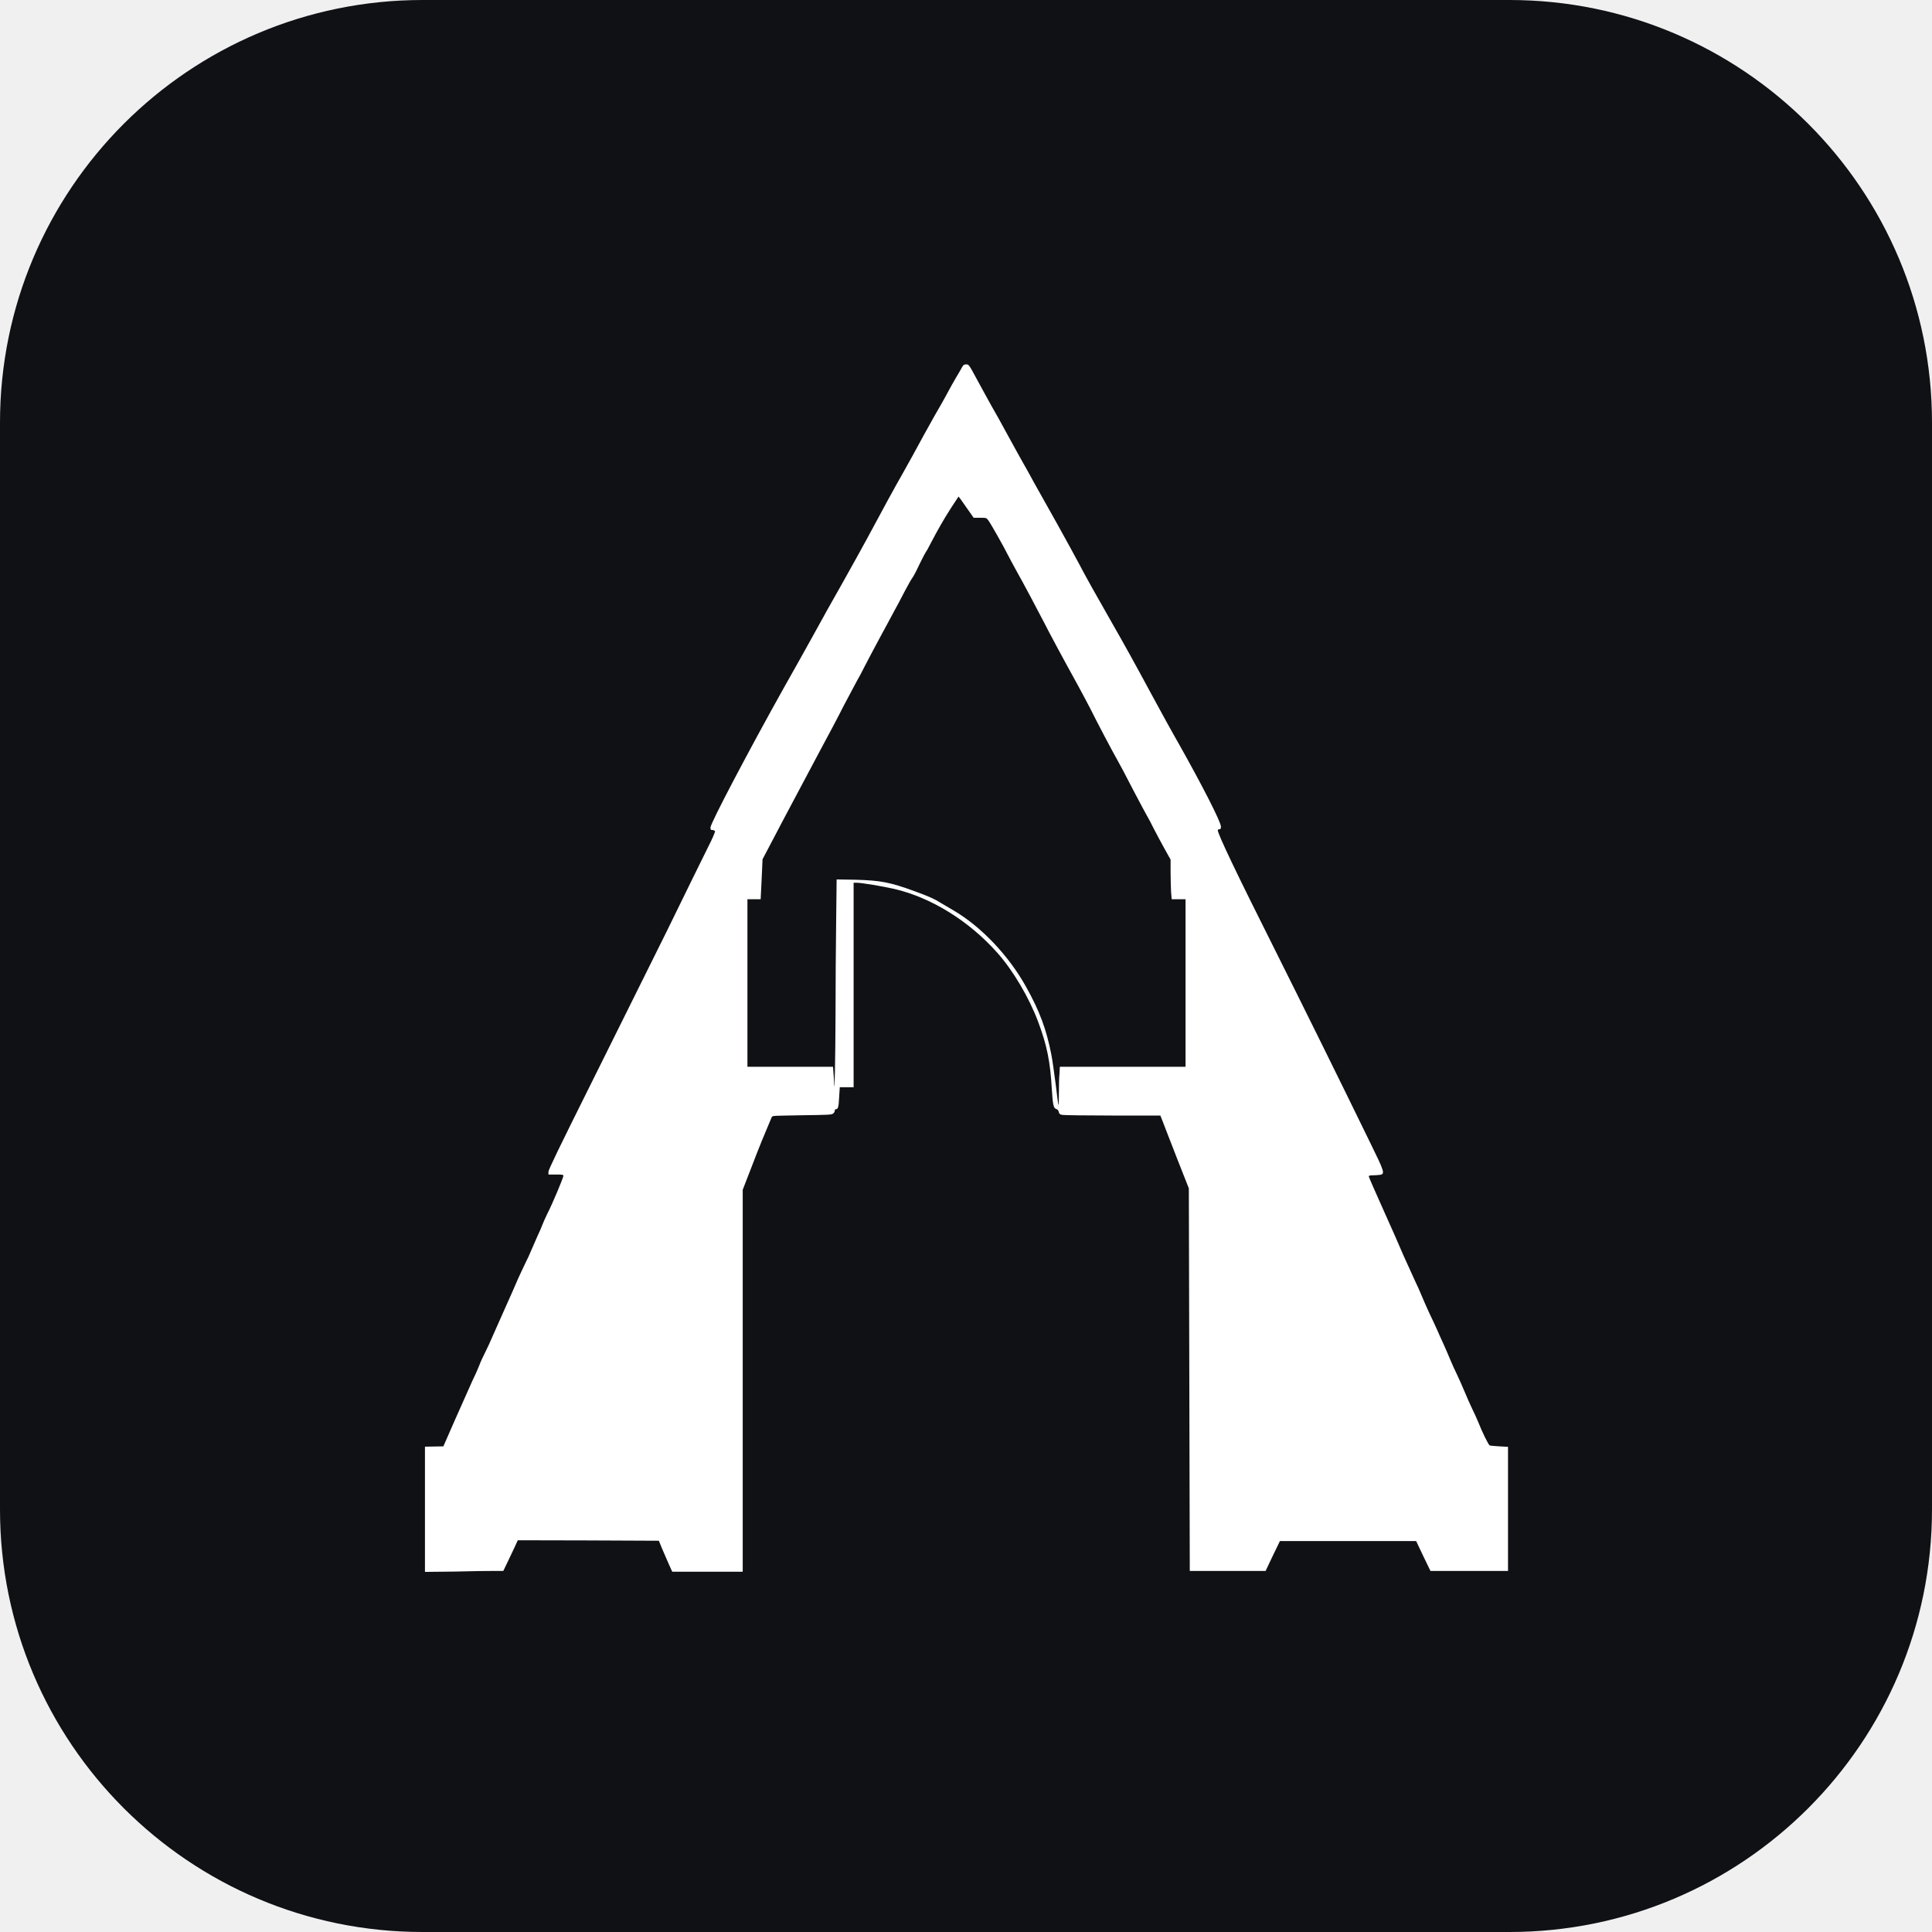
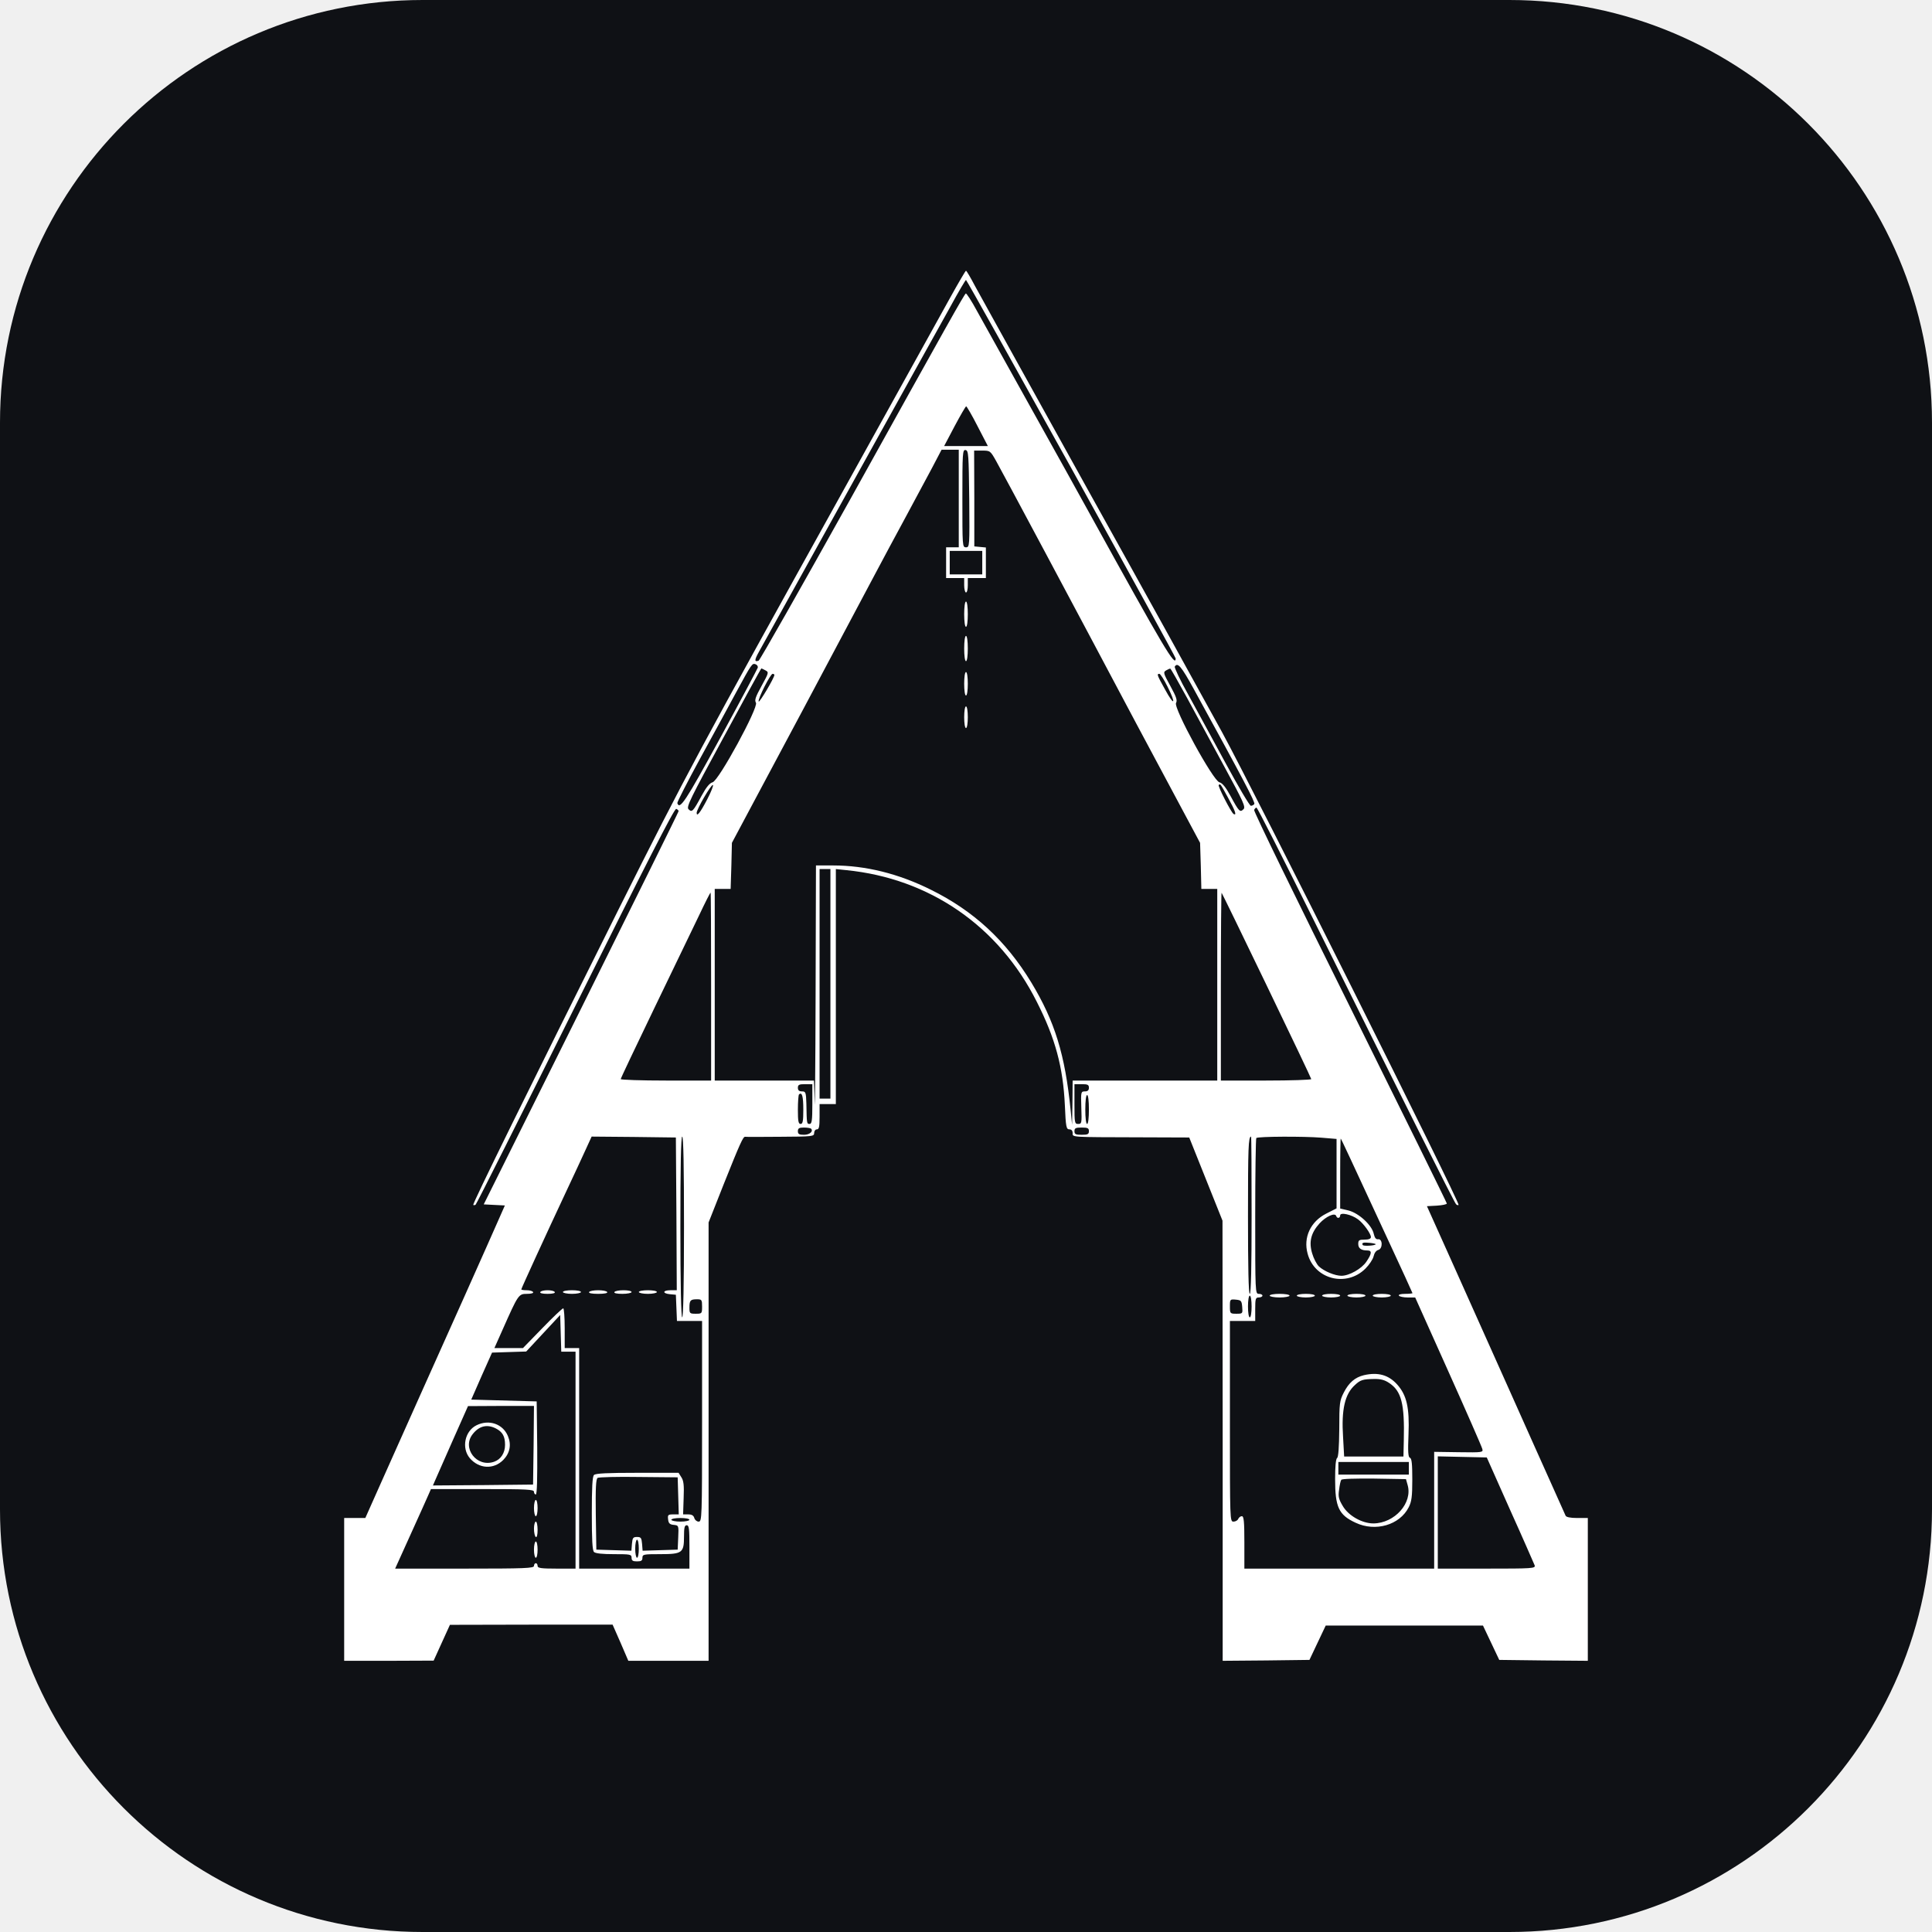
<svg xmlns="http://www.w3.org/2000/svg" width="256" height="256" viewBox="0 0 256 256" fill="none">
  <rect width="256" height="256" rx="56" fill="#0f1115" />
-   <path transform="translate(21.291 22.438) scale(0.20844)" d="M509.6 125.5C509.2 126.4 507.3 129.5 505.6 132.4 503.9 135.3 501.6 139.4 500.5 141.5 499.4 143.6 497.3 147.4 495.9 149.8 494.4 152.3 489.6 160.8 485.2 168.8 480.9 176.8 475 187.5 472 192.8 466.6 202.2 458.4 217.3 448.8 235.2 446 240.4 439.1 252.8 433.5 262.8 427.9 272.6 419.3 288 414.4 297 409.5 305.9 401.3 320.5 396.2 329.5 374.1 369 349.5 415.7 349.5 418.4 349.5 419.8 349.7 420 350.8 420 351.5 420 352.2 420.4 352.4 420.8 352.5 421.2 350.8 425.4 348.1 430.6 345.6 435.6 333.6 460 321.5 484.8 309.2 509.5 287.4 553.5 272.9 582.6 253.2 622.1 246.5 636 246.5 637.2L246.5 639L251.2 639C255.2 639 256 639.1 256 639.8 256 641 249.1 657.5 245.7 664.1 244.7 666.1 243.4 669.1 242.7 670.8 242.1 672.4 240.7 675.8 239.5 678.2 238.4 680.7 236.7 684.6 235.7 686.9 234.8 689.2 233 693 231.8 695.4 230.6 697.8 228.6 702.2 227.2 705.2 226 708.2 222.2 716.6 219 723.8 215.8 730.9 212.2 739 211 741.8 209.9 744.5 207.8 749 206.5 751.6 205.1 754.3 203.3 758.2 202.5 760.4 201.7 762.5 199.8 766.8 198.2 770 196.8 773.1 192 783.9 187.6 793.8L179.7 811.8L173.9 811.9L168 812L168 851.9L168 891.6L186.9 891.4C197.2 891.1 208.4 891 211.8 891L217.8 891L220.4 885.6C221.8 882.6 223.9 878.3 225 875.9L227 871.5L271.8 871.6L316.7 871.8L318.6 876.5C319.7 879.1 321.6 883.5 322.9 886.4L325.2 891.5L347.6 891.5L370 891.5L370 770.1L370 648.7L375.7 634C380.2 622.1 384.2 612.5 388.4 602.6 388.5 602.2 389.1 601.9 389.7 601.8 390.2 601.6 398.8 601.5 408.7 601.3 424.9 601.1 426.6 601 427.5 600.2 428.1 599.8 428.5 599 428.5 598.4 428.5 597.9 428.8 597.5 429.2 597.5 430.6 597.5 431 596.1 431.3 589.8L431.7 583.5L436.1 583.5L440.5 583.5L440.5 518.5L440.5 453.5L442.4 453.5C445.5 453.5 459.2 455.8 466.2 457.4 489.9 462.9 514 477.9 531.9 498.1 541.9 509.3 552.2 526.8 557.8 541.9 563.4 556.8 565.5 567.1 566.5 584.8 567.1 594.6 567.6 596.8 569.2 597.3 570 597.5 570.6 598.1 570.9 599.1 571.2 600.5 571.6 600.8 573.2 601.1 574.4 601.3 588.8 601.5 605.4 601.5L635.5 601.5L637 605.3C637.8 607.5 641.9 617.9 646 628.5L653.6 647.8L653.9 769.4L654.2 891L678.2 891L702.4 891L706.9 881.5L711.5 872L754.8 872L798.1 872L802.6 881.5L807.2 891L831.9 891L856.5 891L856.5 851.6L856.5 812.1L851 811.8C848 811.6 845.2 811.4 844.9 811.2 844.1 811 840.1 802.8 837.5 796.2 836.7 794.2 835 790.5 833.8 788.1 832.6 785.7 830.4 780.6 828.8 776.8 827.2 773 825 768 823.9 765.8 822.8 763.5 821 759.7 820 757.2 819 754.8 817 750.1 815.6 747 814.1 743.8 812.2 739.5 811.2 737.2 810.2 735 808 730.2 806.2 726.5 804.5 722.8 802.4 718 801.6 716 800.8 714 798.8 709.5 797.2 706.2 795.7 703 792.6 696 790.2 690.8 788 685.5 782.1 672.2 777.1 661.1 772.1 650 768 640.6 768 640.2 768 639.7 768.7 639.5 770.7 639.5 772.1 639.5 774.1 639.3 775.2 639.2 778.4 638.6 778 637.3 768.9 618.8 748.1 576.1 725.4 530.3 710 499.5 683.6 446.9 672 422.6 672 420.1 672 419.8 672.5 419.5 673 419.5 673.8 419.5 674 419.1 674 417.8 674 414.9 662.2 391.8 647.4 365.5 643.2 358.2 635.4 344 630 334 619.1 313.8 612.7 302.2 604.1 287.2 595.5 272.2 587.6 258.1 583.5 250.2 581.5 246.4 575.3 235.1 569.8 225.2 564.2 215.3 557.6 203.5 555.1 199 552.6 194.4 549.5 188.7 548 186.2 546.6 183.8 542.4 176.1 538.6 169.2 534.9 162.3 530.2 153.9 528.2 150.5 526.3 147 522.2 139.7 519.2 134.1 513.8 124.1 513.8 124 512.1 124 510.8 124 510.3 124.3 509.6 125.5ZM502.4 215.3C497.9 222.3 494 229.1 489.2 238.3 488.1 240.6 486.7 243 486.1 243.8 485.6 244.6 483.8 248.1 482.1 251.6 480.5 255.1 478.6 258.7 477.9 259.6 477.2 260.5 475 264.4 473 268.2 471 272.1 468 277.8 466.2 281 464.6 284.1 460.2 292.1 456.6 298.8 453.1 305.3 449 313.1 447.5 316 446.1 318.9 443.9 323 442.6 325.2 441.4 327.4 437.6 334.5 434.2 341 431 347.4 424 360.6 418.8 370.2 413.7 379.8 403.4 399.2 396 413.1L382.6 438.6L382.3 445.4C382.1 449.2 381.9 454.9 381.7 458.1L381.4 464L377.2 464L373 464L373 517.2L373 570.5L400.2 570.5L427.4 570.5L427.7 574.6C427.9 576.9 428.1 579.8 428.1 581.2 428.4 590.3 428.9 565.4 429 537.8 429 519.6 429.2 492.8 429.4 478L429.7 451.4L441.5 451.6C457.5 452 463.7 453.2 479.3 458.9 489.1 462.5 491.9 463.8 496 466.4 497.8 467.4 501.4 469.6 504 471.1 521.6 481.4 539.1 499.8 550.2 519.8 558.7 535 563.1 546.8 566.2 562.8 566.9 566.3 568.1 575 569 582 569.8 589 570.6 594.8 570.8 594.9 570.9 595 571 591.5 571 587 571 582.5 571.1 576.9 571.4 574.6L571.6 570.5L611.6 570.5L651.5 570.5L651.5 517.2L651.5 464L647.1 464L642.7 464L642.3 459.4C642.2 456.9 642 451.2 642 446.8L642 438.8L638.2 432C636.1 428.3 633.1 422.5 631.4 419.3 629.8 416 627.9 412.5 627.3 411.5 626.7 410.5 622.6 402.9 618.2 394.5 613.9 386.1 609.3 377.4 608 375.2 605.5 370.9 595.4 351.8 590.8 342.5 589.1 339.3 585.6 332.6 582.8 327.5 574.1 311.8 564.8 294.5 561.8 288.5 558.1 281.3 548.3 262.8 543.6 254.5 541.7 251 539.4 246.8 538.5 245 536 239.9 527.5 224.9 526.1 223.1 524.9 221.5 524.8 221.5 520.8 221.5L516.8 221.5L512.1 214.8C509.5 211 507.3 208 507.2 208 507.2 208 505 211.3 502.4 215.3Z" fill="#ffffff" fill-rule="evenodd" />
+   <g transform="translate(5.365 6.653) scale(0.23952)">
+     <g transform="translate(0,1024) scale(0.1,-0.1)" fill="#ffffff" stroke="none">
+       <path d="M5033 8872 c-45 -81 -307 -554 -583 -1052 -819 -1476 -877 -1584 -1248 -2325 -498 -997 -813 -1637 -808 -1643 3 -2 8 -2 13 1 5 3 253 498 552 1100 386 776 548 1094 558 1090 7 -3 13 -8 13 -13 0 -4 -243 -495 -539 -1091 l-539 -1084 58 -3 59 -3 -34 -77 c-18 -42 -104 -234 -190 -427 -177 -394 -335 -748 -462 -1032 l-86 -193 -59 0 -58 0 0 -395 0 -395 248 0 247 1 45 99 45 99 450 1 450 0 44 -100 43 -100 222 0 222 0 0 1213 0 1212 83 210 c91 228 108 265 119 264 4 -1 91 -1 195 0 180 1 187 2 187 21 0 11 7 20 15 20 12 0 15 14 15 70 l0 70 45 0 45 0 0 650 0 650 58 -6 c461 -46 844 -310 1054 -729 102 -201 145 -360 155 -572 5 -120 8 -133 25 -133 11 0 18 -7 18 -20 0 -24 -18 -23 370 -24 l275 -1 92 -230 92 -230 1 -1218 0 -1217 240 2 240 3 45 95 45 95 435 0 435 0 45 -95 45 -95 245 -3 245 -2 0 395 0 395 -59 0 c-38 0 -61 5 -64 13 -3 6 -38 84 -77 172 -40 88 -145 324 -235 525 -90 201 -229 511 -309 690 l-146 325 55 3 c30 2 55 7 55 12 0 4 -241 493 -535 1086 -295 593 -534 1083 -531 1091 3 7 9 13 13 13 5 0 146 -278 314 -617 490 -988 780 -1567 790 -1577 5 -5 11 -7 14 -4 10 10 -1133 2295 -1310 2618 -98 179 -435 789 -750 1355 -314 567 -592 1067 -616 1112 -24 46 -46 83 -49 83 -3 0 -42 -67 -87 -148z m670 -945 c317 -573 577 -1046 577 -1052 -1 -51 -61 50 -475 800 -45 83 -192 346 -325 585 -133 239 -268 481 -299 537 -30 56 -59 100 -62 97 -9 -5 -97 -162 -639 -1138 -272 -488 -500 -890 -507 -893 -24 -9 -24 3 1 48 13 24 239 431 501 904 262 473 514 926 559 1007 44 81 83 147 86 147 3 0 265 -469 583 -1042z m-519 233 l57 -110 -121 0 -121 0 58 110 c32 60 61 110 64 110 3 0 32 -49 63 -110z m-104 -400 l0 -270 -35 0 -35 0 0 -85 0 -85 50 0 50 0 0 -40 c0 -22 5 -40 10 -40 6 0 10 18 10 40 l0 40 50 0 50 0 0 84 0 85 -32 3 -32 3 0 265 -1 265 45 0 c44 0 45 -1 78 -60 34 -60 449 -837 774 -1450 94 -176 212 -396 262 -490 l91 -170 4 -127 3 -128 44 0 44 0 0 -530 0 -530 -400 0 -400 0 -1 -122 -2 -123 -8 80 c-31 310 -88 493 -218 708 -141 232 -319 396 -556 513 -179 89 -361 134 -541 134 l-94 0 -2 -717 c-1 -395 -4 -663 -5 -595 l-4 122 -274 0 -275 0 0 530 0 530 44 0 44 0 4 128 3 127 136 255 c119 222 361 676 647 1215 47 88 126 237 177 330 50 94 116 216 146 272 l54 103 48 0 47 0 0 -270z m58 -3 c2 -262 2 -267 -18 -267 -20 0 -20 6 -20 271 0 252 1 270 18 267 16 -3 17 -25 20 -271z m72 -352 l0 -65 -90 0 -90 0 0 65 0 65 90 0 90 0 0 -65z m-1242 -581 c-2 -7 -95 -182 -208 -389 -192 -352 -224 -400 -237 -360 -1 6 56 118 128 250 72 132 161 294 196 360 88 162 90 165 109 158 8 -3 14 -11 12 -19z m2411 -116 c279 -509 342 -629 336 -638 -3 -5 -12 -10 -19 -10 -7 0 -70 107 -141 238 -70 130 -164 301 -207 380 -44 78 -76 147 -73 152 16 26 37 0 104 -122z m-2368 101 c19 -10 18 -13 -22 -86 -33 -60 -40 -79 -31 -93 15 -25 -206 -432 -240 -440 -16 -4 -35 -27 -61 -75 -47 -87 -53 -93 -72 -74 -13 13 10 59 193 396 114 211 208 383 210 383 2 0 12 -5 23 -11z m2332 -152 c48 -89 141 -261 207 -382 105 -193 118 -222 105 -234 -19 -19 -25 -13 -72 74 -26 48 -45 71 -61 75 -35 8 -256 413 -240 439 8 14 2 33 -31 93 -39 71 -41 77 -24 87 10 6 20 10 23 10 3 0 44 -73 93 -162z m-2283 127 c0 -16 -84 -157 -87 -147 -5 15 65 153 77 153 6 0 10 -3 10 -6z m2175 -65 c49 -97 38 -111 -13 -17 -45 81 -48 88 -32 88 5 0 26 -32 45 -71z m-2547 -624 c-38 -73 -58 -98 -58 -74 0 20 81 160 90 154 4 -2 -10 -38 -32 -80z m2881 11 c40 -72 51 -103 31 -91 -13 8 -88 154 -82 160 9 8 9 8 51 -69z m-2199 -1031 l0 -635 -30 0 -30 0 0 635 0 635 30 0 30 0 0 -635z m-660 -15 l0 -520 -250 0 c-137 0 -250 4 -250 8 0 5 84 181 186 393 102 211 213 441 247 512 33 70 62 127 64 127 2 0 3 -234 3 -520z m3074 5 c135 -280 246 -513 246 -517 0 -4 -112 -8 -250 -8 l-250 0 0 522 c0 287 2 519 4 517 2 -2 115 -233 250 -514z m-2514 -655 c0 -91 -3 -110 -15 -110 -16 0 -16 1 -18 112 -2 63 -4 68 -24 68 -16 0 -23 6 -23 20 0 17 7 20 40 20 l40 0 0 -110z m1530 90 c0 -14 -7 -20 -22 -20 -22 0 -23 -2 -20 -90 3 -85 2 -90 -17 -90 -20 0 -21 5 -21 110 l0 110 40 0 c33 0 40 -3 40 -20z m-1580 -121 c0 -64 -3 -79 -15 -79 -12 0 -15 15 -15 78 0 43 3 82 6 85 17 16 24 -10 24 -84z m1580 1 c0 -47 -4 -80 -10 -80 -6 0 -10 33 -10 80 0 47 4 80 10 80 6 0 10 -33 10 -80z m-1537 -106 c14 -15 -8 -34 -39 -34 -27 0 -34 4 -34 20 0 16 7 20 33 20 19 0 36 -3 40 -6z m1537 -14 c0 -17 -7 -20 -40 -20 -33 0 -40 3 -40 20 0 17 7 20 40 20 33 0 40 -3 40 -20z m-2282 -457 l2 -423 -35 0 c-44 0 -46 -18 -2 -22 l32 -3 3 -72 3 -73 69 0 70 0 0 -555 c0 -537 -1 -555 -19 -555 -10 0 -21 9 -24 20 -4 14 -14 20 -34 20 l-28 0 3 91 c3 70 0 96 -13 115 l-15 24 -228 0 c-164 0 -231 -3 -240 -12 -9 -9 -12 -70 -12 -213 0 -143 3 -204 12 -213 8 -8 47 -12 110 -12 91 0 98 -1 98 -20 0 -16 7 -20 30 -20 23 0 30 4 30 20 0 19 7 20 97 20 123 0 133 7 133 97 0 49 3 63 15 63 13 0 15 -20 15 -120 l0 -120 -305 0 -305 0 0 610 0 610 -40 0 -40 0 0 110 c0 61 -4 110 -8 110 -5 0 -57 -49 -116 -110 l-107 -110 -79 0 -79 0 45 101 c87 196 89 199 135 199 24 0 38 4 34 10 -3 6 -19 10 -36 10 -16 0 -29 2 -29 5 0 5 134 298 250 545 40 85 88 188 106 228 l33 72 233 -2 233 -3 3 -422z m42 -73 c0 -316 -4 -500 -10 -500 -6 0 -10 184 -10 500 0 330 3 500 10 500 7 0 10 -170 10 -500z m3140 65 c0 -283 -3 -435 -10 -435 -7 0 -10 149 -10 428 0 378 2 442 17 442 2 0 3 -196 3 -435z m386 429 l84 -7 0 -192 0 -192 -57 -29 c-87 -44 -128 -132 -103 -222 38 -142 215 -187 320 -82 21 21 41 51 45 68 4 18 14 32 26 35 26 7 24 64 -2 59 -11 -1 -18 8 -23 29 -9 48 -82 115 -139 130 l-47 11 0 196 c0 107 2 193 3 191 4 -4 48 -99 263 -563 74 -159 134 -290 134 -292 0 -2 -18 -4 -41 -4 -24 0 -38 -4 -34 -10 3 -5 25 -10 48 -10 l42 0 183 -408 c101 -225 185 -417 188 -429 6 -20 3 -21 -130 -19 l-136 2 0 -323 0 -323 -525 0 -525 0 0 145 c0 117 -3 145 -14 145 -8 0 -16 -7 -20 -15 -3 -8 -15 -15 -26 -15 -20 0 -20 4 -20 555 l0 555 70 0 70 0 0 65 c0 58 2 65 20 65 11 0 20 5 20 10 0 6 -9 10 -20 10 -20 0 -20 7 -20 428 0 236 3 431 6 434 8 9 263 10 360 2z m203 -452 c30 -22 71 -79 71 -98 0 -9 -12 -14 -35 -14 -30 0 -35 -3 -35 -24 0 -24 16 -36 51 -36 26 0 24 -18 -6 -62 -26 -39 -95 -78 -138 -78 -36 0 -96 25 -125 52 -12 12 -29 44 -37 72 -19 63 -7 113 41 166 35 38 85 61 92 41 5 -16 22 -13 22 3 0 19 63 5 99 -22z m98 -138 c-8 -8 -68 -11 -72 -4 -8 13 3 16 40 12 20 -2 34 -6 32 -8z m-687 -344 c0 -33 -4 -60 -10 -60 -6 0 -10 27 -10 60 0 33 4 60 10 60 6 0 10 -27 10 -60z m-3040 0 c0 -39 -1 -40 -35 -40 -33 0 -35 2 -35 33 0 41 5 47 42 47 26 0 28 -3 28 -40z m2988 -2 c3 -37 3 -38 -32 -38 -35 0 -36 1 -36 41 0 39 1 40 33 37 29 -3 32 -6 35 -40z m-3728 -248 l40 0 0 -600 0 -600 -105 0 c-87 0 -105 3 -105 15 0 8 -4 15 -10 15 -5 0 -10 -7 -10 -15 0 -13 -49 -15 -384 -15 l-384 0 85 188 c47 103 91 202 99 220 l14 32 285 0 c247 0 285 -2 285 -15 0 -8 5 -15 10 -15 7 0 9 88 8 258 l-3 257 -181 5 -181 5 57 130 58 130 94 3 95 3 94 101 94 101 3 -101 3 -102 39 0z m-192 -517 l-3 -218 -277 -3 -277 -2 17 39 c9 21 53 120 97 220 l80 180 183 1 182 0 -2 -217z m5402 -358 c72 -159 132 -298 136 -307 5 -17 -12 -18 -265 -18 l-271 0 0 310 0 311 135 -3 136 -3 129 -290z m-4602 78 l3 -103 -31 0 c-28 0 -31 -3 -28 -27 2 -22 9 -29 31 -31 28 -3 28 -4 25 -70 l-3 -67 -97 -3 -97 -3 -3 38 c-3 33 -6 38 -28 38 -22 0 -25 -5 -28 -38 l-3 -38 -97 3 -97 3 -3 194 c-2 149 1 196 10 203 7 4 110 7 228 5 l215 -2 3 -102z m62 -133 c0 -5 -22 -10 -50 -10 -27 0 -50 5 -50 10 0 6 23 10 50 10 28 0 50 -4 50 -10z m-280 -160 c0 -27 -4 -50 -10 -50 -5 0 -10 23 -10 50 0 28 5 50 10 50 6 0 10 -22 10 -50z" />
+       <path d="M5110 7120 c0 -40 4 -70 10 -70 6 0 10 30 10 70 0 40 -4 70 -10 70 -6 0 -10 -30 -10 -70z" />
+       <path d="M5110 6930 c0 -40 4 -70 10 -70 6 0 10 30 10 70 0 40 -4 70 -10 70 -6 0 -10 -30 -10 -70z" />
+       <path d="M5110 6735 c0 -37 4 -65 10 -65 6 0 10 28 10 65 0 37 -4 65 -10 65 -6 0 -10 -28 -10 -65z" />
+       <path d="M5110 6550 c0 -33 4 -60 10 -60 6 0 10 27 10 60 0 33 -4 60 -10 60 -6 0 -10 -27 -10 -60z" />
+       <path d="M2765 3370 c-4 -6 12 -10 40 -10 28 0 44 4 40 10 -3 6 -21 10 -40 10 -19 0 -37 -4 -40 -10z" />
+       <path d="M2890 3370 c0 -5 23 -10 50 -10 28 0 50 5 50 10 0 6 -22 10 -50 10 -27 0 -50 -4 -50 -10z" />
+       <path d="M3035 3370 c-4 -6 15 -10 50 -10 35 0 54 4 50 10 -3 6 -26 10 -50 10 -24 0 -47 -4 -50 -10z" />
+       <path d="M3175 3370 c-4 -6 13 -10 44 -10 28 0 51 5 51 10 0 6 -20 10 -44 10 -25 0 -48 -4 -51 -10z" />
+       <path d="M3310 3370 c0 -5 23 -10 50 -10 28 0 50 5 50 10 0 6 -22 10 -50 10 -27 0 -50 -4 -50 -10z" />
+       <path d="M6800 3350 c0 -5 25 -10 55 -10 30 0 55 5 55 10 0 6 -25 10 -55 10 -30 0 -55 -4 -55 -10z" />
+       <path d="M6950 3350 c0 -5 23 -10 50 -10 28 0 50 5 50 10 0 6 -22 10 -50 10 -27 0 -50 -4 -50 -10z" />
+       <path d="M7090 3350 c0 -5 23 -10 50 -10 28 0 50 5 50 10 0 6 -22 10 -50 10 -27 0 -50 -4 -50 -10z" />
+       <path d="M7230 3350 c0 -5 23 -10 50 -10 28 0 50 5 50 10 0 6 -22 10 -50 10 -27 0 -50 -4 -50 -10z" />
+       <path d="M7370 3350 c0 -5 23 -10 50 -10 28 0 50 5 50 10 0 6 -22 10 -50 10 -27 0 -50 -4 -50 -10z" />
+       <path d="M7321 2910 c-49 -12 -83 -41 -111 -96 -23 -45 -25 -58 -25 -202 -1 -102 -5 -156 -12 -160 -7 -5 -11 -46 -11 -117 0 -155 20 -198 113 -241 110 -52 244 -13 294 85 16 31 20 59 20 153 0 86 -3 118 -13 121 -10 4 -12 33 -8 129 6 149 -10 218 -63 277 -48 53 -106 69 -184 51z m140 -43 c68 -45 86 -115 81 -319 l-2 -88 -164 0 -164 0 -6 108 c-10 152 10 238 66 288 30 28 43 32 104 33 37 1 60 -5 85 -22z m109 -472 l0 -35 -195 0 -195 0 0 35 0 35 195 0 195 0 0 -35z m-7 -92 c29 -99 -71 -212 -189 -213 -63 0 -139 43 -170 97 -22 37 -26 52 -20 89 3 25 8 50 12 55 3 6 79 8 182 7 l176 -3 9 -32z" />
+       <path d="M2730 2175 c0 -25 5 -45 10 -45 6 0 10 20 10 45 0 25 -4 45 -10 45 -5 0 -10 -20 -10 -45z" />
+       <path d="M2730 2061 c0 -22 5 -43 10 -46 6 -4 10 12 10 39 0 25 -4 46 -10 46 -5 0 -10 -18 -10 -39z" />
+       <path d="M2730 1945 c0 -25 5 -45 10 -45 6 0 10 20 10 45 0 25 -4 45 -10 45 -5 0 -10 -20 -10 -45z" />
+       <path d="M2412 2633 c-65 -32 -84 -126 -37 -182 51 -59 131 -64 185 -10 37 38 46 84 26 132 -28 68 -105 94 -174 60z m108 -18 c36 -19 50 -43 50 -90 0 -45 -23 -81 -61 -94 -96 -33 -179 76 -118 153 36 46 80 56 129 31z" />
+     </g>
+   </g>
</svg>
